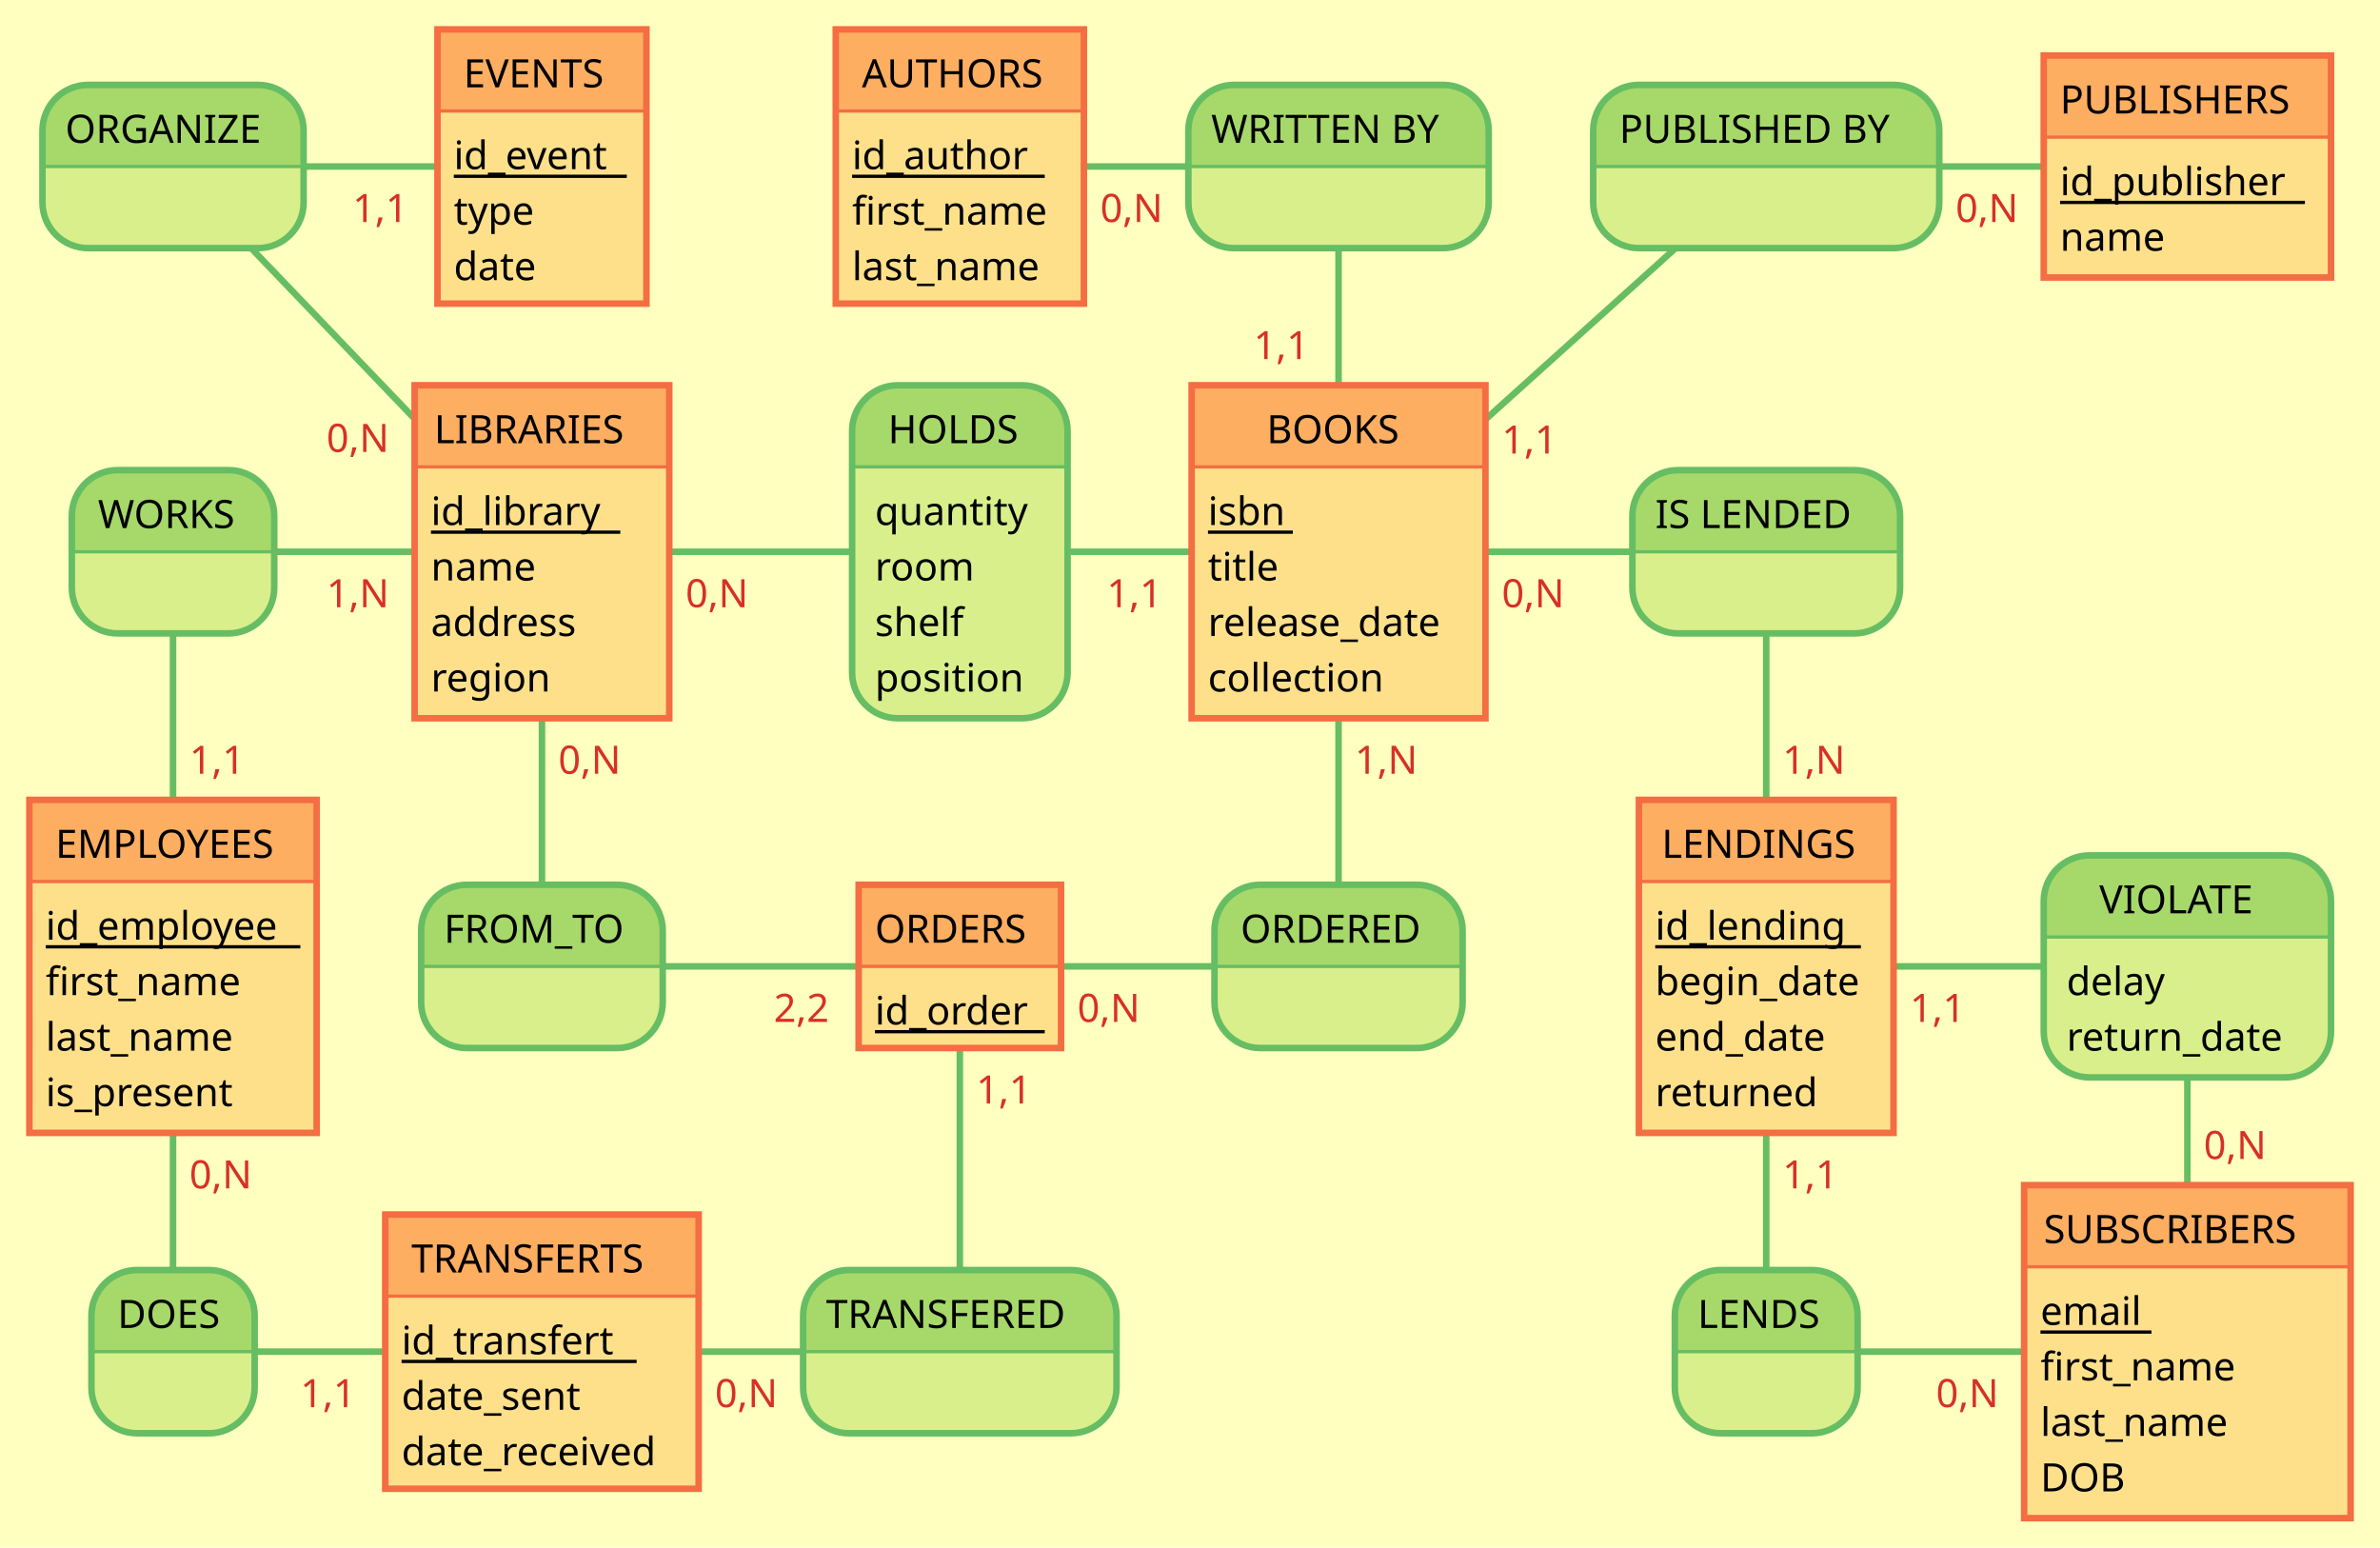
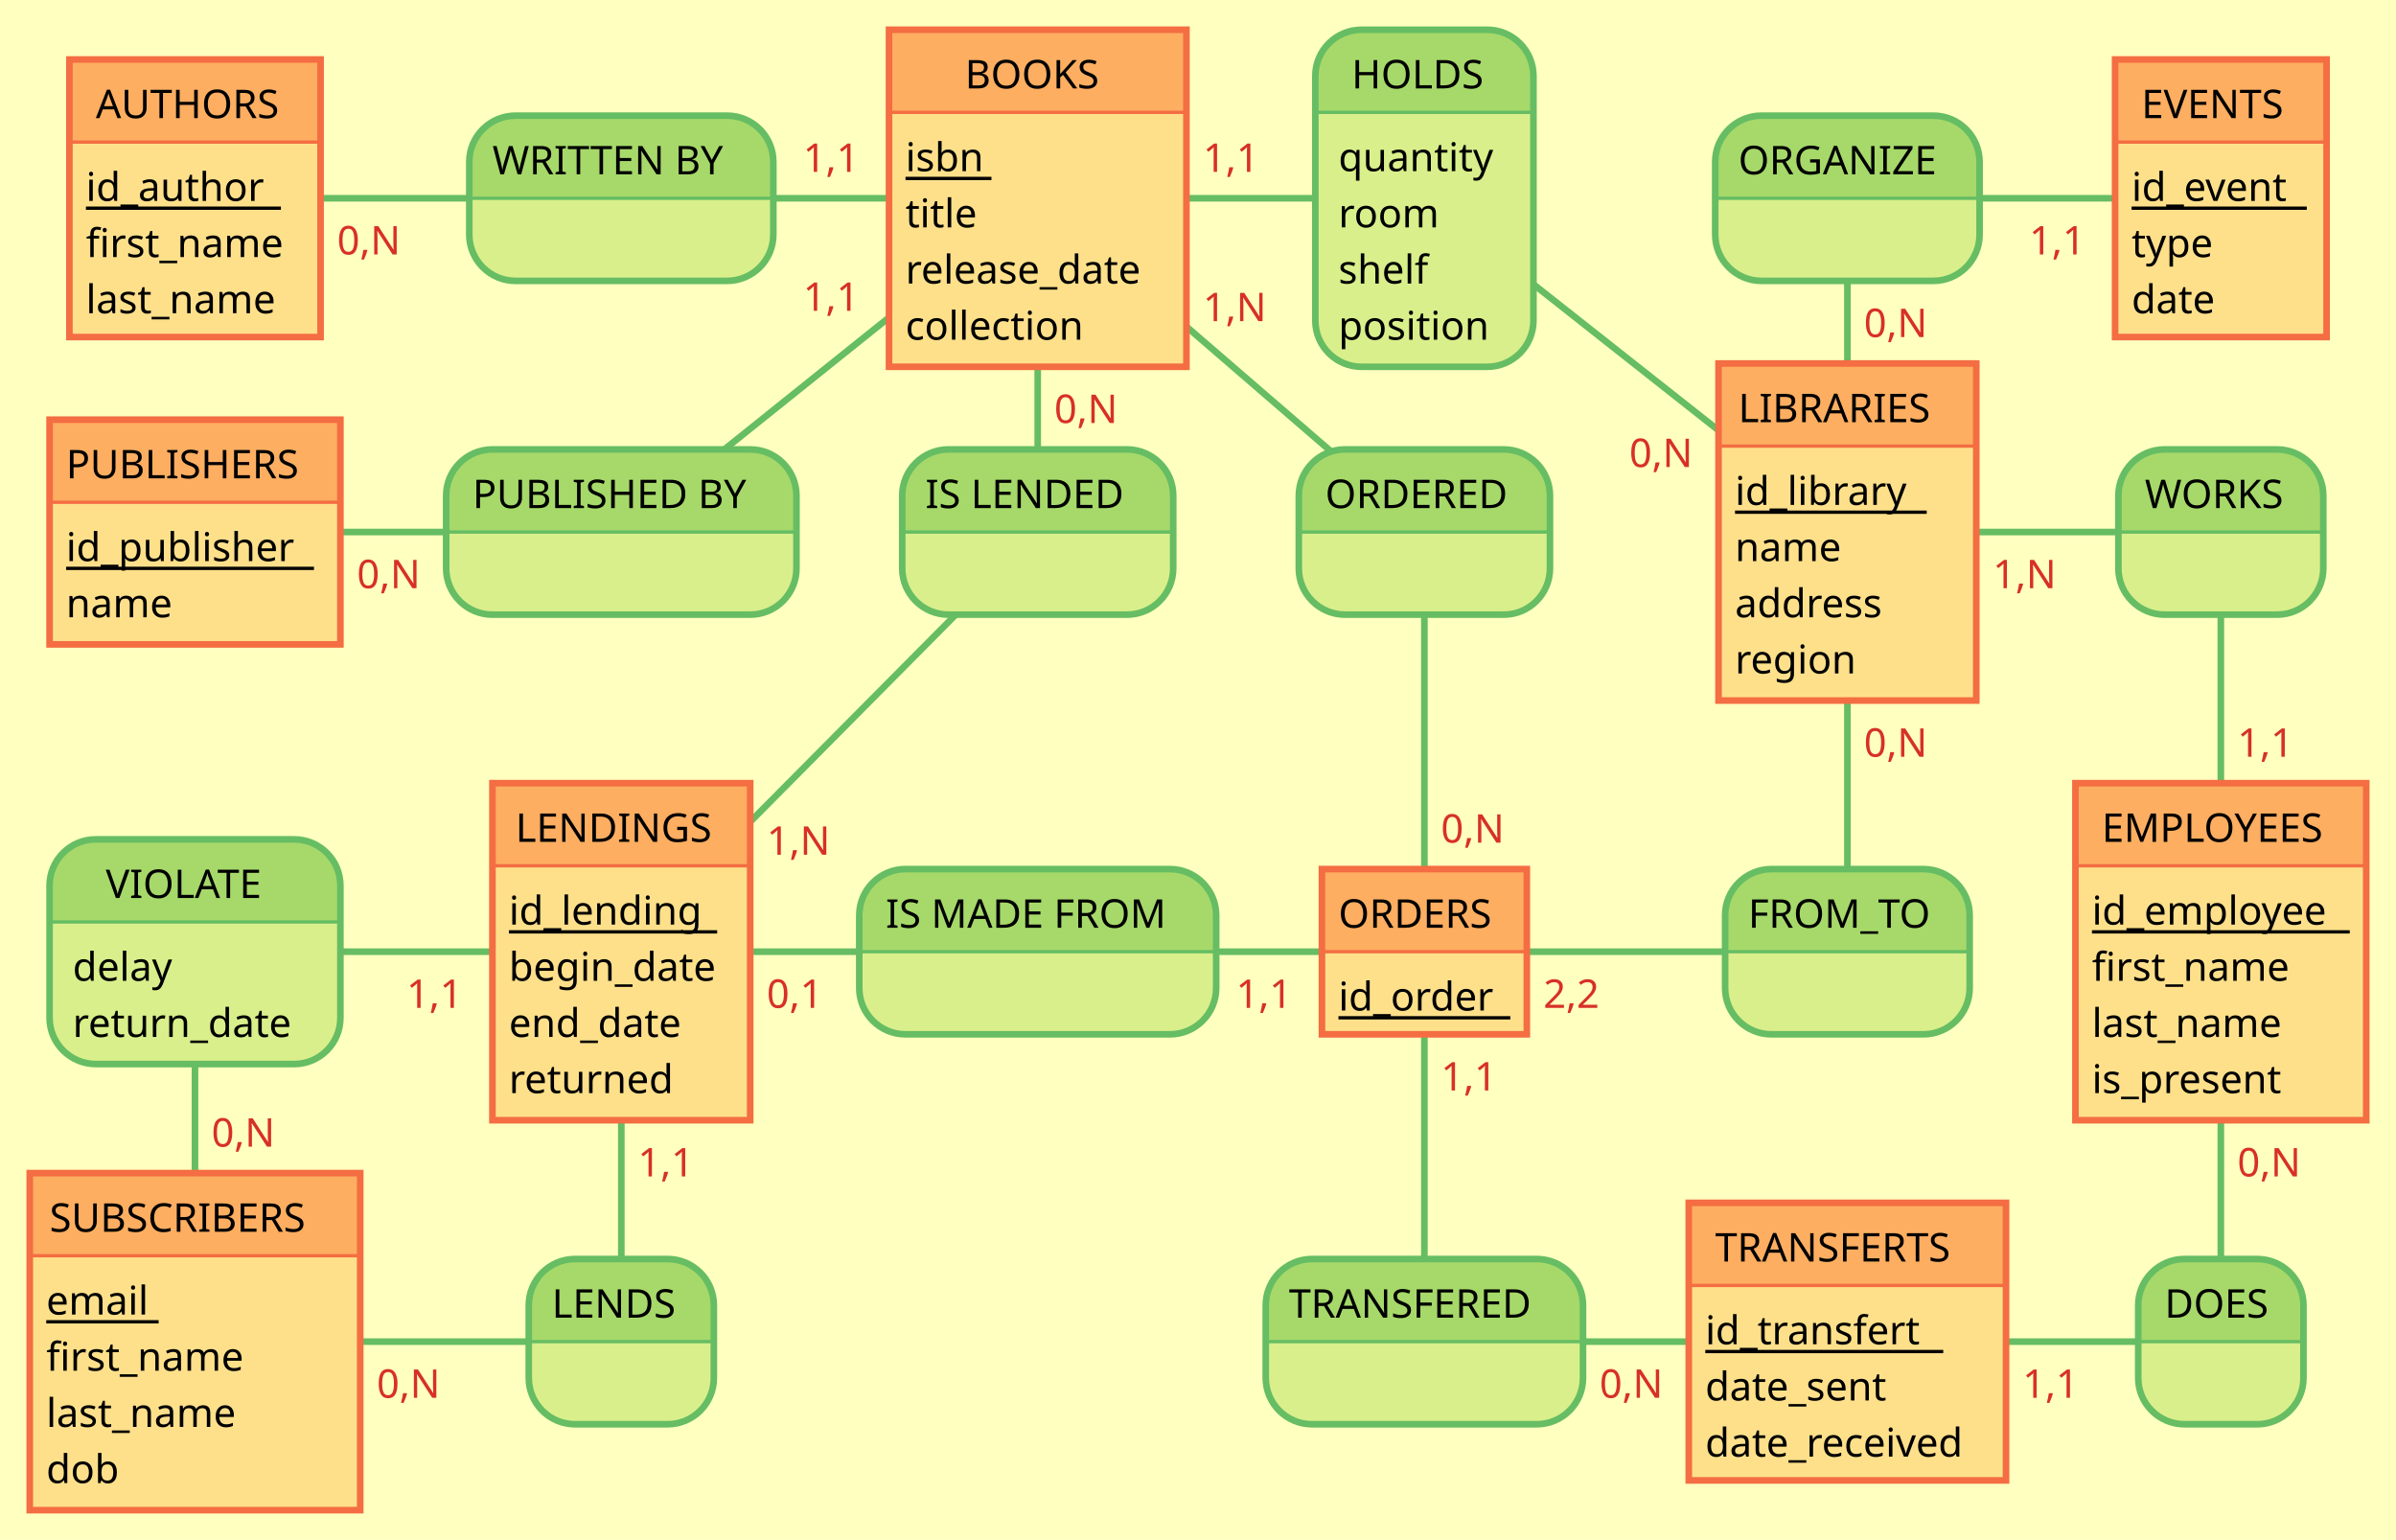
- <svg xmlns="http://www.w3.org/2000/svg" width="729" height="474" viewBox="0 0 729 474">
-   <rect x="0" y="0" width="729" height="474" fill="#ffffbf" stroke="none" stroke-width="0" />
-   <g>
-     <line x1="166" y1="169" x2="53" y2="51" stroke="#66bd63" stroke-width="2" />
-     <line x1="166" y1="51" x2="53" y2="51" stroke="#66bd63" stroke-width="2" />
-     <g>
-       <path d="M79 26 a14 14 90 0 1 14 14 V51 h-80 V40 a14 14 90 0 1 14 -14" fill="#a6d96a" stroke="#a6d96a" stroke-width="0" />
-       <path d="M93 51 v11 a14 14 90 0 1 -14 14 H27 a14 14 90 0 1 -14 -14 V51 H80" fill="#d9ef8b" stroke="#d9ef8b" stroke-width="0" />
-       <rect x="13" y="26" width="80" height="50" fill="none" rx="14" stroke="#66bd63" stroke-width="2" />
-       <line x1="13" y1="51" x2="93" y2="51" stroke="#66bd63" stroke-width="1" />
-       <text x="20" y="43.75" fill="#000000" font-family="Verdana" font-size="12">ORGANIZE</text>
-     </g>
-     <text x="100" y="138.42" fill="#d73027" font-family="Verdana" font-size="12">0,N</text>
-     <text x="108" y="68" fill="#d73027" font-family="Verdana" font-size="12">1,1</text>
-   </g>
-   <g>
-     <line x1="294" y1="51" x2="410" y2="51" stroke="#66bd63" stroke-width="2" />
-     <line x1="410" y1="169" x2="410" y2="51" stroke="#66bd63" stroke-width="2" />
-     <g>
-       <path d="M442 26 a14 14 90 0 1 14 14 V51 h-92 V40 a14 14 90 0 1 14 -14" fill="#a6d96a" stroke="#a6d96a" stroke-width="0" />
-       <path d="M456 51 v11 a14 14 90 0 1 -14 14 H378 a14 14 90 0 1 -14 -14 V51 H92" fill="#d9ef8b" stroke="#d9ef8b" stroke-width="0" />
-       <rect x="364" y="26" width="92" height="50" fill="none" rx="14" stroke="#66bd63" stroke-width="2" />
-       <line x1="364" y1="51" x2="456" y2="51" stroke="#66bd63" stroke-width="1" />
-       <text x="371" y="43.75" fill="#000000" font-family="Verdana" font-size="12">WRITTEN BY</text>
-     </g>
-     <text x="337" y="68" fill="#d73027" font-family="Verdana" font-size="12">0,N</text>
-     <text x="384" y="110" fill="#d73027" font-family="Verdana" font-size="12">1,1</text>
-   </g>
-   <g>
-     <line x1="670" y1="51" x2="541" y2="51" stroke="#66bd63" stroke-width="2" />
-     <line x1="410" y1="169" x2="541" y2="51" stroke="#66bd63" stroke-width="2" />
-     <g>
-       <path d="M580 26 a14 14 90 0 1 14 14 V51 h-106 V40 a14 14 90 0 1 14 -14" fill="#a6d96a" stroke="#a6d96a" stroke-width="0" />
-       <path d="M594 51 v11 a14 14 90 0 1 -14 14 H502 a14 14 90 0 1 -14 -14 V51 H106" fill="#d9ef8b" stroke="#d9ef8b" stroke-width="0" />
-       <rect x="488" y="26" width="106" height="50" fill="none" rx="14" stroke="#66bd63" stroke-width="2" />
-       <line x1="488" y1="51" x2="594" y2="51" stroke="#66bd63" stroke-width="1" />
-       <text x="496" y="43.75" fill="#000000" font-family="Verdana" font-size="12">PUBLISHED BY</text>
-     </g>
-     <text x="599" y="68" fill="#d73027" font-family="Verdana" font-size="12">0,N</text>
-     <text x="460" y="138.92" fill="#d73027" font-family="Verdana" font-size="12">1,1</text>
-   </g>
-   <g>
-     <line x1="53" y1="296" x2="53" y2="169" stroke="#66bd63" stroke-width="2" />
-     <line x1="166" y1="169" x2="53" y2="169" stroke="#66bd63" stroke-width="2" />
-     <g>
-       <path d="M70 144 a14 14 90 0 1 14 14 V169 h-62 V158 a14 14 90 0 1 14 -14" fill="#a6d96a" stroke="#a6d96a" stroke-width="0" />
-       <path d="M84 169 v11 a14 14 90 0 1 -14 14 H36 a14 14 90 0 1 -14 -14 V169 H62" fill="#d9ef8b" stroke="#d9ef8b" stroke-width="0" />
-       <rect x="22" y="144" width="62" height="50" fill="none" rx="14" stroke="#66bd63" stroke-width="2" />
-       <line x1="22" y1="169" x2="84" y2="169" stroke="#66bd63" stroke-width="1" />
-       <text x="30" y="161.75" fill="#000000" font-family="Verdana" font-size="12">WORKS</text>
-     </g>
-     <text x="58" y="237" fill="#d73027" font-family="Verdana" font-size="12">1,1</text>
-     <text x="100" y="186" fill="#d73027" font-family="Verdana" font-size="12">1,N</text>
-   </g>
-   <g>
-     <line x1="166" y1="169" x2="294" y2="169" stroke="#66bd63" stroke-width="2" />
-     <line x1="410" y1="169" x2="294" y2="169" stroke="#66bd63" stroke-width="2" />
-     <g>
-       <path d="M313 118 a14 14 90 0 1 14 14 V143 h-66 V132 a14 14 90 0 1 14 -14" fill="#a6d96a" stroke="#a6d96a" stroke-width="0" />
-       <path d="M327 143 v63 a14 14 90 0 1 -14 14 H275 a14 14 90 0 1 -14 -14 V143 H66" fill="#d9ef8b" stroke="#d9ef8b" stroke-width="0" />
-       <rect x="261" y="118" width="66" height="102" fill="none" rx="14" stroke="#66bd63" stroke-width="2" />
-       <line x1="261" y1="143" x2="327" y2="143" stroke="#66bd63" stroke-width="1" />
-       <text x="272" y="135.75" fill="#000000" font-family="Verdana" font-size="12">HOLDS</text>
-       <text x="268" y="160.8" fill="#000000" font-family="Verdana" font-size="12">quantity</text>
-       <text x="268" y="177.8" fill="#000000" font-family="Verdana" font-size="12">room</text>
-       <text x="268" y="194.8" fill="#000000" font-family="Verdana" font-size="12">shelf</text>
-       <text x="268" y="211.8" fill="#000000" font-family="Verdana" font-size="12">position</text>
-     </g>
-     <text x="210" y="186" fill="#d73027" font-family="Verdana" font-size="12">0,N</text>
-     <text x="339" y="186" fill="#d73027" font-family="Verdana" font-size="12">1,1</text>
-   </g>
-   <g>
-     <line x1="541" y1="296" x2="541" y2="169" stroke="#66bd63" stroke-width="2" />
-     <line x1="410" y1="169" x2="541" y2="169" stroke="#66bd63" stroke-width="2" />
-     <g>
-       <path d="M568 144 a14 14 90 0 1 14 14 V169 h-82 V158 a14 14 90 0 1 14 -14" fill="#a6d96a" stroke="#a6d96a" stroke-width="0" />
-       <path d="M582 169 v11 a14 14 90 0 1 -14 14 H514 a14 14 90 0 1 -14 -14 V169 H82" fill="#d9ef8b" stroke="#d9ef8b" stroke-width="0" />
-       <rect x="500" y="144" width="82" height="50" fill="none" rx="14" stroke="#66bd63" stroke-width="2" />
-       <line x1="500" y1="169" x2="582" y2="169" stroke="#66bd63" stroke-width="1" />
-       <text x="507" y="161.75" fill="#000000" font-family="Verdana" font-size="12">IS LENDED</text>
-     </g>
-     <text x="546" y="237" fill="#d73027" font-family="Verdana" font-size="12">1,N</text>
-     <text x="460" y="186" fill="#d73027" font-family="Verdana" font-size="12">0,N</text>
-   </g>
-   <g>
-     <line x1="166" y1="169" x2="166" y2="296" stroke="#66bd63" stroke-width="2" />
-     <line x1="294" y1="296" x2="166" y2="296" stroke="#66bd63" stroke-width="2" />
-     <g>
-       <path d="M189 271 a14 14 90 0 1 14 14 V296 h-74 V285 a14 14 90 0 1 14 -14" fill="#a6d96a" stroke="#a6d96a" stroke-width="0" />
-       <path d="M203 296 v11 a14 14 90 0 1 -14 14 H143 a14 14 90 0 1 -14 -14 V296 H74" fill="#d9ef8b" stroke="#d9ef8b" stroke-width="0" />
-       <rect x="129" y="271" width="74" height="50" fill="none" rx="14" stroke="#66bd63" stroke-width="2" />
-       <line x1="129" y1="296" x2="203" y2="296" stroke="#66bd63" stroke-width="1" />
-       <text x="136" y="288.75" fill="#000000" font-family="Verdana" font-size="12">FROM_TO</text>
-     </g>
-     <text x="171" y="237" fill="#d73027" font-family="Verdana" font-size="12">0,N</text>
-     <text x="237" y="313" fill="#d73027" font-family="Verdana" font-size="12">2,2</text>
-   </g>
-   <g>
-     <line x1="294" y1="296" x2="410" y2="296" stroke="#66bd63" stroke-width="2" />
-     <line x1="410" y1="169" x2="410" y2="296" stroke="#66bd63" stroke-width="2" />
-     <g>
-       <path d="M434 271 a14 14 90 0 1 14 14 V296 h-76 V285 a14 14 90 0 1 14 -14" fill="#a6d96a" stroke="#a6d96a" stroke-width="0" />
-       <path d="M448 296 v11 a14 14 90 0 1 -14 14 H386 a14 14 90 0 1 -14 -14 V296 H76" fill="#d9ef8b" stroke="#d9ef8b" stroke-width="0" />
-       <rect x="372" y="271" width="76" height="50" fill="none" rx="14" stroke="#66bd63" stroke-width="2" />
-       <line x1="372" y1="296" x2="448" y2="296" stroke="#66bd63" stroke-width="1" />
-       <text x="380" y="288.75" fill="#000000" font-family="Verdana" font-size="12">ORDERED</text>
-     </g>
-     <text x="330" y="313" fill="#d73027" font-family="Verdana" font-size="12">0,N</text>
-     <text x="415" y="237" fill="#d73027" font-family="Verdana" font-size="12">1,N</text>
-   </g>
-   <g>
-     <line x1="670" y1="414" x2="670" y2="296" stroke="#66bd63" stroke-width="2" />
-     <line x1="541" y1="296" x2="670" y2="296" stroke="#66bd63" stroke-width="2" />
-     <g>
-       <path d="M700 262 a14 14 90 0 1 14 14 V287 h-88 V276 a14 14 90 0 1 14 -14" fill="#a6d96a" stroke="#a6d96a" stroke-width="0" />
-       <path d="M714 287 v29 a14 14 90 0 1 -14 14 H640 a14 14 90 0 1 -14 -14 V287 H88" fill="#d9ef8b" stroke="#d9ef8b" stroke-width="0" />
-       <rect x="626" y="262" width="88" height="68" fill="none" rx="14" stroke="#66bd63" stroke-width="2" />
-       <line x1="626" y1="287" x2="714" y2="287" stroke="#66bd63" stroke-width="1" />
-       <text x="643" y="279.75" fill="#000000" font-family="Verdana" font-size="12">VIOLATE</text>
-       <text x="633" y="304.8" fill="#000000" font-family="Verdana" font-size="12">delay</text>
-       <text x="633" y="321.8" fill="#000000" font-family="Verdana" font-size="12">return_date</text>
-     </g>
-     <text x="675" y="355" fill="#d73027" font-family="Verdana" font-size="12">0,N</text>
-     <text x="585" y="313" fill="#d73027" font-family="Verdana" font-size="12">1,1</text>
-   </g>
-   <g>
-     <line x1="53" y1="296" x2="53" y2="414" stroke="#66bd63" stroke-width="2" />
-     <line x1="166" y1="414" x2="53" y2="414" stroke="#66bd63" stroke-width="2" />
-     <g>
-       <path d="M64 389 a14 14 90 0 1 14 14 V414 h-50 V403 a14 14 90 0 1 14 -14" fill="#a6d96a" stroke="#a6d96a" stroke-width="0" />
-       <path d="M78 414 v11 a14 14 90 0 1 -14 14 H42 a14 14 90 0 1 -14 -14 V414 H50" fill="#d9ef8b" stroke="#d9ef8b" stroke-width="0" />
-       <rect x="28" y="389" width="50" height="50" fill="none" rx="14" stroke="#66bd63" stroke-width="2" />
-       <line x1="28" y1="414" x2="78" y2="414" stroke="#66bd63" stroke-width="1" />
-       <text x="36" y="406.75" fill="#000000" font-family="Verdana" font-size="12">DOES</text>
-     </g>
-     <text x="58" y="364" fill="#d73027" font-family="Verdana" font-size="12">0,N</text>
-     <text x="92" y="431" fill="#d73027" font-family="Verdana" font-size="12">1,1</text>
-   </g>
-   <g>
-     <line x1="166" y1="414" x2="294" y2="414" stroke="#66bd63" stroke-width="2" />
-     <line x1="294" y1="296" x2="294" y2="414" stroke="#66bd63" stroke-width="2" />
-     <g>
-       <path d="M328 389 a14 14 90 0 1 14 14 V414 h-96 V403 a14 14 90 0 1 14 -14" fill="#a6d96a" stroke="#a6d96a" stroke-width="0" />
-       <path d="M342 414 v11 a14 14 90 0 1 -14 14 H260 a14 14 90 0 1 -14 -14 V414 H96" fill="#d9ef8b" stroke="#d9ef8b" stroke-width="0" />
-       <rect x="246" y="389" width="96" height="50" fill="none" rx="14" stroke="#66bd63" stroke-width="2" />
-       <line x1="246" y1="414" x2="342" y2="414" stroke="#66bd63" stroke-width="1" />
-       <text x="253" y="406.75" fill="#000000" font-family="Verdana" font-size="12">TRANSFERED</text>
-     </g>
-     <text x="219" y="431" fill="#d73027" font-family="Verdana" font-size="12">0,N</text>
-     <text x="299" y="338" fill="#d73027" font-family="Verdana" font-size="12">1,1</text>
-   </g>
-   <g>
-     <line x1="670" y1="414" x2="541" y2="414" stroke="#66bd63" stroke-width="2" />
-     <line x1="541" y1="296" x2="541" y2="414" stroke="#66bd63" stroke-width="2" />
-     <g>
-       <path d="M555 389 a14 14 90 0 1 14 14 V414 h-56 V403 a14 14 90 0 1 14 -14" fill="#a6d96a" stroke="#a6d96a" stroke-width="0" />
-       <path d="M569 414 v11 a14 14 90 0 1 -14 14 H527 a14 14 90 0 1 -14 -14 V414 H56" fill="#d9ef8b" stroke="#d9ef8b" stroke-width="0" />
-       <rect x="513" y="389" width="56" height="50" fill="none" rx="14" stroke="#66bd63" stroke-width="2" />
-       <line x1="513" y1="414" x2="569" y2="414" stroke="#66bd63" stroke-width="1" />
-       <text x="520" y="406.75" fill="#000000" font-family="Verdana" font-size="12">LENDS</text>
-     </g>
-     <text x="593" y="431" fill="#d73027" font-family="Verdana" font-size="12">0,N</text>
-     <text x="546" y="364" fill="#d73027" font-family="Verdana" font-size="12">1,1</text>
-   </g>
-   <g>
-     <g>
-       <rect x="134" y="9" width="64" height="25" fill="#fdae61" stroke="none" stroke-width="0" opacity="1" />
-       <rect x="134" y="34" width="64" height="59" fill="#fee08b" stroke="none" stroke-width="0" opacity="1" />
-       <rect x="134" y="9" width="64" height="84" fill="none" stroke="#f46d43" stroke-width="2" opacity="1" />
-       <line x1="134" y1="34" x2="198" y2="34" stroke="#f46d43" stroke-width="1" />
-     </g>
-     <text x="142" y="26.75" fill="#000000" font-family="Verdana" font-size="12">EVENTS</text>
-     <text x="139" y="51.8" fill="#000000" font-family="Verdana" font-size="12">id_event</text>
-     <line x1="139" y1="54" x2="192" y2="54" stroke="#000000" stroke-width="1" />
-     <text x="139" y="68.8" fill="#000000" font-family="Verdana" font-size="12">type</text>
-     <text x="139" y="85.8" fill="#000000" font-family="Verdana" font-size="12">date</text>
-   </g>
-   <g>
-     <g>
-       <rect x="256" y="9" width="76" height="25" fill="#fdae61" stroke="none" stroke-width="0" opacity="1" />
-       <rect x="256" y="34" width="76" height="59" fill="#fee08b" stroke="none" stroke-width="0" opacity="1" />
-       <rect x="256" y="9" width="76" height="84" fill="none" stroke="#f46d43" stroke-width="2" opacity="1" />
-       <line x1="256" y1="34" x2="332" y2="34" stroke="#f46d43" stroke-width="1" />
-     </g>
-     <text x="264" y="26.75" fill="#000000" font-family="Verdana" font-size="12">AUTHORS</text>
-     <text x="261" y="51.8" fill="#000000" font-family="Verdana" font-size="12">id_author</text>
-     <line x1="261" y1="54" x2="320" y2="54" stroke="#000000" stroke-width="1" />
-     <text x="261" y="68.8" fill="#000000" font-family="Verdana" font-size="12">first_name</text>
-     <text x="261" y="85.8" fill="#000000" font-family="Verdana" font-size="12">last_name</text>
-   </g>
-   <g>
-     <g>
-       <rect x="626" y="17" width="88" height="25" fill="#fdae61" stroke="none" stroke-width="0" opacity="1" />
-       <rect x="626" y="42" width="88" height="43" fill="#fee08b" stroke="none" stroke-width="0" opacity="1" />
-       <rect x="626" y="17" width="88" height="68" fill="none" stroke="#f46d43" stroke-width="2" opacity="1" />
-       <line x1="626" y1="42" x2="714" y2="42" stroke="#f46d43" stroke-width="1" />
-     </g>
-     <text x="631" y="34.75" fill="#000000" font-family="Verdana" font-size="12">PUBLISHERS</text>
-     <text x="631" y="59.8" fill="#000000" font-family="Verdana" font-size="12">id_publisher</text>
-     <line x1="631" y1="62" x2="706" y2="62" stroke="#000000" stroke-width="1" />
-     <text x="631" y="76.8" fill="#000000" font-family="Verdana" font-size="12">name</text>
-   </g>
-   <g>
-     <g>
-       <rect x="127" y="118" width="78" height="25" fill="#fdae61" stroke="none" stroke-width="0" opacity="1" />
-       <rect x="127" y="143" width="78" height="77" fill="#fee08b" stroke="none" stroke-width="0" opacity="1" />
-       <rect x="127" y="118" width="78" height="102" fill="none" stroke="#f46d43" stroke-width="2" opacity="1" />
-       <line x1="127" y1="143" x2="205" y2="143" stroke="#f46d43" stroke-width="1" />
-     </g>
-     <text x="133" y="135.75" fill="#000000" font-family="Verdana" font-size="12">LIBRARIES</text>
-     <text x="132" y="160.8" fill="#000000" font-family="Verdana" font-size="12">id_library</text>
-     <line x1="132" y1="163" x2="190" y2="163" stroke="#000000" stroke-width="1" />
-     <text x="132" y="177.8" fill="#000000" font-family="Verdana" font-size="12">name</text>
-     <text x="132" y="194.8" fill="#000000" font-family="Verdana" font-size="12">address</text>
-     <text x="132" y="211.8" fill="#000000" font-family="Verdana" font-size="12">region</text>
-   </g>
-   <g>
-     <g>
-       <rect x="365" y="118" width="90" height="25" fill="#fdae61" stroke="none" stroke-width="0" opacity="1" />
-       <rect x="365" y="143" width="90" height="77" fill="#fee08b" stroke="none" stroke-width="0" opacity="1" />
-       <rect x="365" y="118" width="90" height="102" fill="none" stroke="#f46d43" stroke-width="2" opacity="1" />
-       <line x1="365" y1="143" x2="455" y2="143" stroke="#f46d43" stroke-width="1" />
-     </g>
-     <text x="388" y="135.75" fill="#000000" font-family="Verdana" font-size="12">BOOKS</text>
-     <text x="370" y="160.8" fill="#000000" font-family="Verdana" font-size="12">isbn</text>
-     <line x1="370" y1="163" x2="396" y2="163" stroke="#000000" stroke-width="1" />
-     <text x="370" y="177.8" fill="#000000" font-family="Verdana" font-size="12">title</text>
-     <text x="370" y="194.8" fill="#000000" font-family="Verdana" font-size="12">release_date</text>
-     <text x="370" y="211.8" fill="#000000" font-family="Verdana" font-size="12">collection</text>
-   </g>
-   <g>
-     <g>
-       <rect x="9" y="245" width="88" height="25" fill="#fdae61" stroke="none" stroke-width="0" opacity="1" />
-       <rect x="9" y="270" width="88" height="77" fill="#fee08b" stroke="none" stroke-width="0" opacity="1" />
-       <rect x="9" y="245" width="88" height="102" fill="none" stroke="#f46d43" stroke-width="2" opacity="1" />
-       <line x1="9" y1="270" x2="97" y2="270" stroke="#f46d43" stroke-width="1" />
-     </g>
-     <text x="17" y="262.75" fill="#000000" font-family="Verdana" font-size="12">EMPLOYEES</text>
-     <text x="14" y="287.8" fill="#000000" font-family="Verdana" font-size="12">id_employee</text>
-     <line x1="14" y1="290" x2="92" y2="290" stroke="#000000" stroke-width="1" />
-     <text x="14" y="304.8" fill="#000000" font-family="Verdana" font-size="12">first_name</text>
-     <text x="14" y="321.8" fill="#000000" font-family="Verdana" font-size="12">last_name</text>
-     <text x="14" y="338.8" fill="#000000" font-family="Verdana" font-size="12">is_present</text>
-   </g>
-   <g>
-     <g>
-       <rect x="263" y="271" width="62" height="25" fill="#fdae61" stroke="none" stroke-width="0" opacity="1" />
-       <rect x="263" y="296" width="62" height="25" fill="#fee08b" stroke="none" stroke-width="0" opacity="1" />
-       <rect x="263" y="271" width="62" height="50" fill="none" stroke="#f46d43" stroke-width="2" opacity="1" />
-       <line x1="263" y1="296" x2="325" y2="296" stroke="#f46d43" stroke-width="1" />
-     </g>
-     <text x="268" y="288.75" fill="#000000" font-family="Verdana" font-size="12">ORDERS</text>
-     <text x="268" y="313.8" fill="#000000" font-family="Verdana" font-size="12">id_order</text>
-     <line x1="268" y1="316" x2="320" y2="316" stroke="#000000" stroke-width="1" />
-   </g>
-   <g>
-     <g>
-       <rect x="502" y="245" width="78" height="25" fill="#fdae61" stroke="none" stroke-width="0" opacity="1" />
-       <rect x="502" y="270" width="78" height="77" fill="#fee08b" stroke="none" stroke-width="0" opacity="1" />
-       <rect x="502" y="245" width="78" height="102" fill="none" stroke="#f46d43" stroke-width="2" opacity="1" />
-       <line x1="502" y1="270" x2="580" y2="270" stroke="#f46d43" stroke-width="1" />
-     </g>
-     <text x="509" y="262.75" fill="#000000" font-family="Verdana" font-size="12">LENDINGS</text>
-     <text x="507" y="287.8" fill="#000000" font-family="Verdana" font-size="12">id_lending</text>
-     <line x1="507" y1="290" x2="570" y2="290" stroke="#000000" stroke-width="1" />
-     <text x="507" y="304.8" fill="#000000" font-family="Verdana" font-size="12">begin_date</text>
-     <text x="507" y="321.8" fill="#000000" font-family="Verdana" font-size="12">end_date</text>
-     <text x="507" y="338.8" fill="#000000" font-family="Verdana" font-size="12">returned</text>
-   </g>
-   <g>
-     <g>
-       <rect x="118" y="372" width="96" height="25" fill="#fdae61" stroke="none" stroke-width="0" opacity="1" />
-       <rect x="118" y="397" width="96" height="59" fill="#fee08b" stroke="none" stroke-width="0" opacity="1" />
-       <rect x="118" y="372" width="96" height="84" fill="none" stroke="#f46d43" stroke-width="2" opacity="1" />
-       <line x1="118" y1="397" x2="214" y2="397" stroke="#f46d43" stroke-width="1" />
-     </g>
-     <text x="126" y="389.75" fill="#000000" font-family="Verdana" font-size="12">TRANSFERTS</text>
-     <text x="123" y="414.8" fill="#000000" font-family="Verdana" font-size="12">id_transfert</text>
-     <line x1="123" y1="417" x2="195" y2="417" stroke="#000000" stroke-width="1" />
-     <text x="123" y="431.8" fill="#000000" font-family="Verdana" font-size="12">date_sent</text>
-     <text x="123" y="448.8" fill="#000000" font-family="Verdana" font-size="12">date_received</text>
-   </g>
-   <g>
-     <g>
-       <rect x="620" y="363" width="100" height="25" fill="#fdae61" stroke="none" stroke-width="0" opacity="1" />
-       <rect x="620" y="388" width="100" height="77" fill="#fee08b" stroke="none" stroke-width="0" opacity="1" />
-       <rect x="620" y="363" width="100" height="102" fill="none" stroke="#f46d43" stroke-width="2" opacity="1" />
-       <line x1="620" y1="388" x2="720" y2="388" stroke="#f46d43" stroke-width="1" />
-     </g>
-     <text x="626" y="380.75" fill="#000000" font-family="Verdana" font-size="12">SUBSCRIBERS</text>
-     <text x="625" y="405.8" fill="#000000" font-family="Verdana" font-size="12">email</text>
-     <line x1="625" y1="408" x2="659" y2="408" stroke="#000000" stroke-width="1" />
-     <text x="625" y="422.8" fill="#000000" font-family="Verdana" font-size="12">first_name</text>
-     <text x="625" y="439.8" fill="#000000" font-family="Verdana" font-size="12">last_name</text>
-     <text x="625" y="456.8" fill="#000000" font-family="Verdana" font-size="12">DOB</text>
+ <svg xmlns="http://www.w3.org/2000/svg" width="725" height="466" viewBox="0 0 725 466">
+   <rect x="0" y="0" width="725" height="466" fill="#ffffbf" stroke="none" stroke-width="0" />
+   <g>
+     <line x1="59" y1="60" x2="188" y2="60" stroke="#66bd63" stroke-width="2" />
+     <line x1="314" y1="60" x2="188" y2="60" stroke="#66bd63" stroke-width="2" />
+     <g>
+       <path d="M220 35 a14 14 90 0 1 14 14 V60 h-92 V49 a14 14 90 0 1 14 -14" fill="#a6d96a" stroke="#a6d96a" stroke-width="0" />
+       <path d="M234 60 v11 a14 14 90 0 1 -14 14 H156 a14 14 90 0 1 -14 -14 V60 H92" fill="#d9ef8b" stroke="#d9ef8b" stroke-width="0" />
+       <rect x="142" y="35" width="92" height="50" fill="none" rx="14" stroke="#66bd63" stroke-width="2" />
+       <line x1="142" y1="60" x2="234" y2="60" stroke="#66bd63" stroke-width="1" />
+       <text x="149" y="52.75" fill="#000000" font-family="Verdana" font-size="12">WRITTEN BY</text>
+     </g>
+     <text x="102" y="77" fill="#d73027" font-family="Verdana" font-size="12">0,N</text>
+     <text x="243" y="52" fill="#d73027" font-family="Verdana" font-size="12">1,1</text>
+   </g>
+   <g>
+     <line x1="559" y1="161" x2="431" y2="60" stroke="#66bd63" stroke-width="2" />
+     <line x1="314" y1="60" x2="431" y2="60" stroke="#66bd63" stroke-width="2" />
+     <g>
+       <path d="M450 9 a14 14 90 0 1 14 14 V34 h-66 V23 a14 14 90 0 1 14 -14" fill="#a6d96a" stroke="#a6d96a" stroke-width="0" />
+       <path d="M464 34 v63 a14 14 90 0 1 -14 14 H412 a14 14 90 0 1 -14 -14 V34 H66" fill="#d9ef8b" stroke="#d9ef8b" stroke-width="0" />
+       <rect x="398" y="9" width="66" height="102" fill="none" rx="14" stroke="#66bd63" stroke-width="2" />
+       <line x1="398" y1="34" x2="464" y2="34" stroke="#66bd63" stroke-width="1" />
+       <text x="409" y="26.75" fill="#000000" font-family="Verdana" font-size="12">HOLDS</text>
+       <text x="405" y="51.8" fill="#000000" font-family="Verdana" font-size="12">quantity</text>
+       <text x="405" y="68.8" fill="#000000" font-family="Verdana" font-size="12">room</text>
+       <text x="405" y="85.8" fill="#000000" font-family="Verdana" font-size="12">shelf</text>
+       <text x="405" y="102.8" fill="#000000" font-family="Verdana" font-size="12">position</text>
+     </g>
+     <text x="493" y="141.33" fill="#d73027" font-family="Verdana" font-size="12">0,N</text>
+     <text x="364" y="52" fill="#d73027" font-family="Verdana" font-size="12">1,1</text>
+   </g>
+   <g>
+     <line x1="559" y1="161" x2="559" y2="60" stroke="#66bd63" stroke-width="2" />
+     <line x1="672" y1="60" x2="559" y2="60" stroke="#66bd63" stroke-width="2" />
+     <g>
+       <path d="M585 35 a14 14 90 0 1 14 14 V60 h-80 V49 a14 14 90 0 1 14 -14" fill="#a6d96a" stroke="#a6d96a" stroke-width="0" />
+       <path d="M599 60 v11 a14 14 90 0 1 -14 14 H533 a14 14 90 0 1 -14 -14 V60 H80" fill="#d9ef8b" stroke="#d9ef8b" stroke-width="0" />
+       <rect x="519" y="35" width="80" height="50" fill="none" rx="14" stroke="#66bd63" stroke-width="2" />
+       <line x1="519" y1="60" x2="599" y2="60" stroke="#66bd63" stroke-width="1" />
+       <text x="526" y="52.75" fill="#000000" font-family="Verdana" font-size="12">ORGANIZE</text>
+     </g>
+     <text x="564" y="102" fill="#d73027" font-family="Verdana" font-size="12">0,N</text>
+     <text x="614" y="77" fill="#d73027" font-family="Verdana" font-size="12">1,1</text>
+   </g>
+   <g>
+     <line x1="59" y1="161" x2="188" y2="161" stroke="#66bd63" stroke-width="2" />
+     <line x1="314" y1="60" x2="188" y2="161" stroke="#66bd63" stroke-width="2" />
+     <g>
+       <path d="M227 136 a14 14 90 0 1 14 14 V161 h-106 V150 a14 14 90 0 1 14 -14" fill="#a6d96a" stroke="#a6d96a" stroke-width="0" />
+       <path d="M241 161 v11 a14 14 90 0 1 -14 14 H149 a14 14 90 0 1 -14 -14 V161 H106" fill="#d9ef8b" stroke="#d9ef8b" stroke-width="0" />
+       <rect x="135" y="136" width="106" height="50" fill="none" rx="14" stroke="#66bd63" stroke-width="2" />
+       <line x1="135" y1="161" x2="241" y2="161" stroke="#66bd63" stroke-width="1" />
+       <text x="143" y="153.75" fill="#000000" font-family="Verdana" font-size="12">PUBLISHED BY</text>
+     </g>
+     <text x="108" y="178" fill="#d73027" font-family="Verdana" font-size="12">0,N</text>
+     <text x="243" y="94.05" fill="#d73027" font-family="Verdana" font-size="12">1,1</text>
+   </g>
+   <g>
+     <line x1="188" y1="288" x2="314" y2="161" stroke="#66bd63" stroke-width="2" />
+     <line x1="314" y1="60" x2="314" y2="161" stroke="#66bd63" stroke-width="2" />
+     <g>
+       <path d="M341 136 a14 14 90 0 1 14 14 V161 h-82 V150 a14 14 90 0 1 14 -14" fill="#a6d96a" stroke="#a6d96a" stroke-width="0" />
+       <path d="M355 161 v11 a14 14 90 0 1 -14 14 H287 a14 14 90 0 1 -14 -14 V161 H82" fill="#d9ef8b" stroke="#d9ef8b" stroke-width="0" />
+       <rect x="273" y="136" width="82" height="50" fill="none" rx="14" stroke="#66bd63" stroke-width="2" />
+       <line x1="273" y1="161" x2="355" y2="161" stroke="#66bd63" stroke-width="1" />
+       <text x="280" y="153.75" fill="#000000" font-family="Verdana" font-size="12">IS LENDED</text>
+     </g>
+     <text x="232" y="258.66" fill="#d73027" font-family="Verdana" font-size="12">1,N</text>
+     <text x="319" y="128" fill="#d73027" font-family="Verdana" font-size="12">0,N</text>
+   </g>
+   <g>
+     <line x1="431" y1="288" x2="431" y2="161" stroke="#66bd63" stroke-width="2" />
+     <line x1="314" y1="60" x2="431" y2="161" stroke="#66bd63" stroke-width="2" />
+     <g>
+       <path d="M455 136 a14 14 90 0 1 14 14 V161 h-76 V150 a14 14 90 0 1 14 -14" fill="#a6d96a" stroke="#a6d96a" stroke-width="0" />
+       <path d="M469 161 v11 a14 14 90 0 1 -14 14 H407 a14 14 90 0 1 -14 -14 V161 H76" fill="#d9ef8b" stroke="#d9ef8b" stroke-width="0" />
+       <rect x="393" y="136" width="76" height="50" fill="none" rx="14" stroke="#66bd63" stroke-width="2" />
+       <line x1="393" y1="161" x2="469" y2="161" stroke="#66bd63" stroke-width="1" />
+       <text x="401" y="153.75" fill="#000000" font-family="Verdana" font-size="12">ORDERED</text>
+     </g>
+     <text x="436" y="255" fill="#d73027" font-family="Verdana" font-size="12">0,N</text>
+     <text x="364" y="97.19" fill="#d73027" font-family="Verdana" font-size="12">1,N</text>
+   </g>
+   <g>
+     <line x1="672" y1="288" x2="672" y2="161" stroke="#66bd63" stroke-width="2" />
+     <line x1="559" y1="161" x2="672" y2="161" stroke="#66bd63" stroke-width="2" />
+     <g>
+       <path d="M689 136 a14 14 90 0 1 14 14 V161 h-62 V150 a14 14 90 0 1 14 -14" fill="#a6d96a" stroke="#a6d96a" stroke-width="0" />
+       <path d="M703 161 v11 a14 14 90 0 1 -14 14 H655 a14 14 90 0 1 -14 -14 V161 H62" fill="#d9ef8b" stroke="#d9ef8b" stroke-width="0" />
+       <rect x="641" y="136" width="62" height="50" fill="none" rx="14" stroke="#66bd63" stroke-width="2" />
+       <line x1="641" y1="161" x2="703" y2="161" stroke="#66bd63" stroke-width="1" />
+       <text x="649" y="153.75" fill="#000000" font-family="Verdana" font-size="12">WORKS</text>
+     </g>
+     <text x="677" y="229" fill="#d73027" font-family="Verdana" font-size="12">1,1</text>
+     <text x="603" y="178" fill="#d73027" font-family="Verdana" font-size="12">1,N</text>
+   </g>
+   <g>
+     <line x1="59" y1="406" x2="59" y2="288" stroke="#66bd63" stroke-width="2" />
+     <line x1="188" y1="288" x2="59" y2="288" stroke="#66bd63" stroke-width="2" />
+     <g>
+       <path d="M89 254 a14 14 90 0 1 14 14 V279 h-88 V268 a14 14 90 0 1 14 -14" fill="#a6d96a" stroke="#a6d96a" stroke-width="0" />
+       <path d="M103 279 v29 a14 14 90 0 1 -14 14 H29 a14 14 90 0 1 -14 -14 V279 H88" fill="#d9ef8b" stroke="#d9ef8b" stroke-width="0" />
+       <rect x="15" y="254" width="88" height="68" fill="none" rx="14" stroke="#66bd63" stroke-width="2" />
+       <line x1="15" y1="279" x2="103" y2="279" stroke="#66bd63" stroke-width="1" />
+       <text x="32" y="271.75" fill="#000000" font-family="Verdana" font-size="12">VIOLATE</text>
+       <text x="22" y="296.8" fill="#000000" font-family="Verdana" font-size="12">delay</text>
+       <text x="22" y="313.8" fill="#000000" font-family="Verdana" font-size="12">return_date</text>
+     </g>
+     <text x="64" y="347" fill="#d73027" font-family="Verdana" font-size="12">0,N</text>
+     <text x="123" y="305" fill="#d73027" font-family="Verdana" font-size="12">1,1</text>
+   </g>
+   <g>
+     <line x1="431" y1="288" x2="314" y2="288" stroke="#66bd63" stroke-width="2" />
+     <line x1="188" y1="288" x2="314" y2="288" stroke="#66bd63" stroke-width="2" />
+     <g>
+       <path d="M354 263 a14 14 90 0 1 14 14 V288 h-108 V277 a14 14 90 0 1 14 -14" fill="#a6d96a" stroke="#a6d96a" stroke-width="0" />
+       <path d="M368 288 v11 a14 14 90 0 1 -14 14 H274 a14 14 90 0 1 -14 -14 V288 H108" fill="#d9ef8b" stroke="#d9ef8b" stroke-width="0" />
+       <rect x="260" y="263" width="108" height="50" fill="none" rx="14" stroke="#66bd63" stroke-width="2" />
+       <line x1="260" y1="288" x2="368" y2="288" stroke="#66bd63" stroke-width="1" />
+       <text x="268" y="280.75" fill="#000000" font-family="Verdana" font-size="12">IS MADE FROM</text>
+     </g>
+     <text x="374" y="305" fill="#d73027" font-family="Verdana" font-size="12">1,1</text>
+     <text x="232" y="305" fill="#d73027" font-family="Verdana" font-size="12">0,1</text>
+   </g>
+   <g>
+     <line x1="559" y1="161" x2="559" y2="288" stroke="#66bd63" stroke-width="2" />
+     <line x1="431" y1="288" x2="559" y2="288" stroke="#66bd63" stroke-width="2" />
+     <g>
+       <path d="M582 263 a14 14 90 0 1 14 14 V288 h-74 V277 a14 14 90 0 1 14 -14" fill="#a6d96a" stroke="#a6d96a" stroke-width="0" />
+       <path d="M596 288 v11 a14 14 90 0 1 -14 14 H536 a14 14 90 0 1 -14 -14 V288 H74" fill="#d9ef8b" stroke="#d9ef8b" stroke-width="0" />
+       <rect x="522" y="263" width="74" height="50" fill="none" rx="14" stroke="#66bd63" stroke-width="2" />
+       <line x1="522" y1="288" x2="596" y2="288" stroke="#66bd63" stroke-width="1" />
+       <text x="529" y="280.75" fill="#000000" font-family="Verdana" font-size="12">FROM_TO</text>
+     </g>
+     <text x="564" y="229" fill="#d73027" font-family="Verdana" font-size="12">0,N</text>
+     <text x="467" y="305" fill="#d73027" font-family="Verdana" font-size="12">2,2</text>
+   </g>
+   <g>
+     <line x1="59" y1="406" x2="188" y2="406" stroke="#66bd63" stroke-width="2" />
+     <line x1="188" y1="288" x2="188" y2="406" stroke="#66bd63" stroke-width="2" />
+     <g>
+       <path d="M202 381 a14 14 90 0 1 14 14 V406 h-56 V395 a14 14 90 0 1 14 -14" fill="#a6d96a" stroke="#a6d96a" stroke-width="0" />
+       <path d="M216 406 v11 a14 14 90 0 1 -14 14 H174 a14 14 90 0 1 -14 -14 V406 H56" fill="#d9ef8b" stroke="#d9ef8b" stroke-width="0" />
+       <rect x="160" y="381" width="56" height="50" fill="none" rx="14" stroke="#66bd63" stroke-width="2" />
+       <line x1="160" y1="406" x2="216" y2="406" stroke="#66bd63" stroke-width="1" />
+       <text x="167" y="398.75" fill="#000000" font-family="Verdana" font-size="12">LENDS</text>
+     </g>
+     <text x="114" y="423" fill="#d73027" font-family="Verdana" font-size="12">0,N</text>
+     <text x="193" y="356" fill="#d73027" font-family="Verdana" font-size="12">1,1</text>
+   </g>
+   <g>
+     <line x1="559" y1="406" x2="431" y2="406" stroke="#66bd63" stroke-width="2" />
+     <line x1="431" y1="288" x2="431" y2="406" stroke="#66bd63" stroke-width="2" />
+     <g>
+       <path d="M465 381 a14 14 90 0 1 14 14 V406 h-96 V395 a14 14 90 0 1 14 -14" fill="#a6d96a" stroke="#a6d96a" stroke-width="0" />
+       <path d="M479 406 v11 a14 14 90 0 1 -14 14 H397 a14 14 90 0 1 -14 -14 V406 H96" fill="#d9ef8b" stroke="#d9ef8b" stroke-width="0" />
+       <rect x="383" y="381" width="96" height="50" fill="none" rx="14" stroke="#66bd63" stroke-width="2" />
+       <line x1="383" y1="406" x2="479" y2="406" stroke="#66bd63" stroke-width="1" />
+       <text x="390" y="398.75" fill="#000000" font-family="Verdana" font-size="12">TRANSFERED</text>
+     </g>
+     <text x="484" y="423" fill="#d73027" font-family="Verdana" font-size="12">0,N</text>
+     <text x="436" y="330" fill="#d73027" font-family="Verdana" font-size="12">1,1</text>
+   </g>
+   <g>
+     <line x1="672" y1="288" x2="672" y2="406" stroke="#66bd63" stroke-width="2" />
+     <line x1="559" y1="406" x2="672" y2="406" stroke="#66bd63" stroke-width="2" />
+     <g>
+       <path d="M683 381 a14 14 90 0 1 14 14 V406 h-50 V395 a14 14 90 0 1 14 -14" fill="#a6d96a" stroke="#a6d96a" stroke-width="0" />
+       <path d="M697 406 v11 a14 14 90 0 1 -14 14 H661 a14 14 90 0 1 -14 -14 V406 H50" fill="#d9ef8b" stroke="#d9ef8b" stroke-width="0" />
+       <rect x="647" y="381" width="50" height="50" fill="none" rx="14" stroke="#66bd63" stroke-width="2" />
+       <line x1="647" y1="406" x2="697" y2="406" stroke="#66bd63" stroke-width="1" />
+       <text x="655" y="398.75" fill="#000000" font-family="Verdana" font-size="12">DOES</text>
+     </g>
+     <text x="677" y="356" fill="#d73027" font-family="Verdana" font-size="12">0,N</text>
+     <text x="612" y="423" fill="#d73027" font-family="Verdana" font-size="12">1,1</text>
+   </g>
+   <g>
+     <g>
+       <rect x="21" y="18" width="76" height="25" fill="#fdae61" stroke="none" stroke-width="0" opacity="1" />
+       <rect x="21" y="43" width="76" height="59" fill="#fee08b" stroke="none" stroke-width="0" opacity="1" />
+       <rect x="21" y="18" width="76" height="84" fill="none" stroke="#f46d43" stroke-width="2" opacity="1" />
+       <line x1="21" y1="43" x2="97" y2="43" stroke="#f46d43" stroke-width="1" />
+     </g>
+     <text x="29" y="35.75" fill="#000000" font-family="Verdana" font-size="12">AUTHORS</text>
+     <text x="26" y="60.8" fill="#000000" font-family="Verdana" font-size="12">id_author</text>
+     <line x1="26" y1="63" x2="85" y2="63" stroke="#000000" stroke-width="1" />
+     <text x="26" y="77.8" fill="#000000" font-family="Verdana" font-size="12">first_name</text>
+     <text x="26" y="94.8" fill="#000000" font-family="Verdana" font-size="12">last_name</text>
+   </g>
+   <g>
+     <g>
+       <rect x="269" y="9" width="90" height="25" fill="#fdae61" stroke="none" stroke-width="0" opacity="1" />
+       <rect x="269" y="34" width="90" height="77" fill="#fee08b" stroke="none" stroke-width="0" opacity="1" />
+       <rect x="269" y="9" width="90" height="102" fill="none" stroke="#f46d43" stroke-width="2" opacity="1" />
+       <line x1="269" y1="34" x2="359" y2="34" stroke="#f46d43" stroke-width="1" />
+     </g>
+     <text x="292" y="26.75" fill="#000000" font-family="Verdana" font-size="12">BOOKS</text>
+     <text x="274" y="51.8" fill="#000000" font-family="Verdana" font-size="12">isbn</text>
+     <line x1="274" y1="54" x2="300" y2="54" stroke="#000000" stroke-width="1" />
+     <text x="274" y="68.8" fill="#000000" font-family="Verdana" font-size="12">title</text>
+     <text x="274" y="85.8" fill="#000000" font-family="Verdana" font-size="12">release_date</text>
+     <text x="274" y="102.8" fill="#000000" font-family="Verdana" font-size="12">collection</text>
+   </g>
+   <g>
+     <g>
+       <rect x="640" y="18" width="64" height="25" fill="#fdae61" stroke="none" stroke-width="0" opacity="1" />
+       <rect x="640" y="43" width="64" height="59" fill="#fee08b" stroke="none" stroke-width="0" opacity="1" />
+       <rect x="640" y="18" width="64" height="84" fill="none" stroke="#f46d43" stroke-width="2" opacity="1" />
+       <line x1="640" y1="43" x2="704" y2="43" stroke="#f46d43" stroke-width="1" />
+     </g>
+     <text x="648" y="35.75" fill="#000000" font-family="Verdana" font-size="12">EVENTS</text>
+     <text x="645" y="60.8" fill="#000000" font-family="Verdana" font-size="12">id_event</text>
+     <line x1="645" y1="63" x2="698" y2="63" stroke="#000000" stroke-width="1" />
+     <text x="645" y="77.8" fill="#000000" font-family="Verdana" font-size="12">type</text>
+     <text x="645" y="94.8" fill="#000000" font-family="Verdana" font-size="12">date</text>
+   </g>
+   <g>
+     <g>
+       <rect x="15" y="127" width="88" height="25" fill="#fdae61" stroke="none" stroke-width="0" opacity="1" />
+       <rect x="15" y="152" width="88" height="43" fill="#fee08b" stroke="none" stroke-width="0" opacity="1" />
+       <rect x="15" y="127" width="88" height="68" fill="none" stroke="#f46d43" stroke-width="2" opacity="1" />
+       <line x1="15" y1="152" x2="103" y2="152" stroke="#f46d43" stroke-width="1" />
+     </g>
+     <text x="20" y="144.75" fill="#000000" font-family="Verdana" font-size="12">PUBLISHERS</text>
+     <text x="20" y="169.8" fill="#000000" font-family="Verdana" font-size="12">id_publisher</text>
+     <line x1="20" y1="172" x2="95" y2="172" stroke="#000000" stroke-width="1" />
+     <text x="20" y="186.8" fill="#000000" font-family="Verdana" font-size="12">name</text>
+   </g>
+   <g>
+     <g>
+       <rect x="520" y="110" width="78" height="25" fill="#fdae61" stroke="none" stroke-width="0" opacity="1" />
+       <rect x="520" y="135" width="78" height="77" fill="#fee08b" stroke="none" stroke-width="0" opacity="1" />
+       <rect x="520" y="110" width="78" height="102" fill="none" stroke="#f46d43" stroke-width="2" opacity="1" />
+       <line x1="520" y1="135" x2="598" y2="135" stroke="#f46d43" stroke-width="1" />
+     </g>
+     <text x="526" y="127.75" fill="#000000" font-family="Verdana" font-size="12">LIBRARIES</text>
+     <text x="525" y="152.8" fill="#000000" font-family="Verdana" font-size="12">id_library</text>
+     <line x1="525" y1="155" x2="583" y2="155" stroke="#000000" stroke-width="1" />
+     <text x="525" y="169.8" fill="#000000" font-family="Verdana" font-size="12">name</text>
+     <text x="525" y="186.8" fill="#000000" font-family="Verdana" font-size="12">address</text>
+     <text x="525" y="203.8" fill="#000000" font-family="Verdana" font-size="12">region</text>
+   </g>
+   <g>
+     <g>
+       <rect x="149" y="237" width="78" height="25" fill="#fdae61" stroke="none" stroke-width="0" opacity="1" />
+       <rect x="149" y="262" width="78" height="77" fill="#fee08b" stroke="none" stroke-width="0" opacity="1" />
+       <rect x="149" y="237" width="78" height="102" fill="none" stroke="#f46d43" stroke-width="2" opacity="1" />
+       <line x1="149" y1="262" x2="227" y2="262" stroke="#f46d43" stroke-width="1" />
+     </g>
+     <text x="156" y="254.75" fill="#000000" font-family="Verdana" font-size="12">LENDINGS</text>
+     <text x="154" y="279.8" fill="#000000" font-family="Verdana" font-size="12">id_lending</text>
+     <line x1="154" y1="282" x2="217" y2="282" stroke="#000000" stroke-width="1" />
+     <text x="154" y="296.8" fill="#000000" font-family="Verdana" font-size="12">begin_date</text>
+     <text x="154" y="313.8" fill="#000000" font-family="Verdana" font-size="12">end_date</text>
+     <text x="154" y="330.8" fill="#000000" font-family="Verdana" font-size="12">returned</text>
+   </g>
+   <g>
+     <g>
+       <rect x="400" y="263" width="62" height="25" fill="#fdae61" stroke="none" stroke-width="0" opacity="1" />
+       <rect x="400" y="288" width="62" height="25" fill="#fee08b" stroke="none" stroke-width="0" opacity="1" />
+       <rect x="400" y="263" width="62" height="50" fill="none" stroke="#f46d43" stroke-width="2" opacity="1" />
+       <line x1="400" y1="288" x2="462" y2="288" stroke="#f46d43" stroke-width="1" />
+     </g>
+     <text x="405" y="280.75" fill="#000000" font-family="Verdana" font-size="12">ORDERS</text>
+     <text x="405" y="305.8" fill="#000000" font-family="Verdana" font-size="12">id_order</text>
+     <line x1="405" y1="308" x2="457" y2="308" stroke="#000000" stroke-width="1" />
+   </g>
+   <g>
+     <g>
+       <rect x="628" y="237" width="88" height="25" fill="#fdae61" stroke="none" stroke-width="0" opacity="1" />
+       <rect x="628" y="262" width="88" height="77" fill="#fee08b" stroke="none" stroke-width="0" opacity="1" />
+       <rect x="628" y="237" width="88" height="102" fill="none" stroke="#f46d43" stroke-width="2" opacity="1" />
+       <line x1="628" y1="262" x2="716" y2="262" stroke="#f46d43" stroke-width="1" />
+     </g>
+     <text x="636" y="254.75" fill="#000000" font-family="Verdana" font-size="12">EMPLOYEES</text>
+     <text x="633" y="279.8" fill="#000000" font-family="Verdana" font-size="12">id_employee</text>
+     <line x1="633" y1="282" x2="711" y2="282" stroke="#000000" stroke-width="1" />
+     <text x="633" y="296.8" fill="#000000" font-family="Verdana" font-size="12">first_name</text>
+     <text x="633" y="313.8" fill="#000000" font-family="Verdana" font-size="12">last_name</text>
+     <text x="633" y="330.8" fill="#000000" font-family="Verdana" font-size="12">is_present</text>
+   </g>
+   <g>
+     <g>
+       <rect x="9" y="355" width="100" height="25" fill="#fdae61" stroke="none" stroke-width="0" opacity="1" />
+       <rect x="9" y="380" width="100" height="77" fill="#fee08b" stroke="none" stroke-width="0" opacity="1" />
+       <rect x="9" y="355" width="100" height="102" fill="none" stroke="#f46d43" stroke-width="2" opacity="1" />
+       <line x1="9" y1="380" x2="109" y2="380" stroke="#f46d43" stroke-width="1" />
+     </g>
+     <text x="15" y="372.75" fill="#000000" font-family="Verdana" font-size="12">SUBSCRIBERS</text>
+     <text x="14" y="397.8" fill="#000000" font-family="Verdana" font-size="12">email</text>
+     <line x1="14" y1="400" x2="48" y2="400" stroke="#000000" stroke-width="1" />
+     <text x="14" y="414.8" fill="#000000" font-family="Verdana" font-size="12">first_name</text>
+     <text x="14" y="431.8" fill="#000000" font-family="Verdana" font-size="12">last_name</text>
+     <text x="14" y="448.8" fill="#000000" font-family="Verdana" font-size="12">dob</text>
+   </g>
+   <g>
+     <g>
+       <rect x="511" y="364" width="96" height="25" fill="#fdae61" stroke="none" stroke-width="0" opacity="1" />
+       <rect x="511" y="389" width="96" height="59" fill="#fee08b" stroke="none" stroke-width="0" opacity="1" />
+       <rect x="511" y="364" width="96" height="84" fill="none" stroke="#f46d43" stroke-width="2" opacity="1" />
+       <line x1="511" y1="389" x2="607" y2="389" stroke="#f46d43" stroke-width="1" />
+     </g>
+     <text x="519" y="381.75" fill="#000000" font-family="Verdana" font-size="12">TRANSFERTS</text>
+     <text x="516" y="406.8" fill="#000000" font-family="Verdana" font-size="12">id_transfert</text>
+     <line x1="516" y1="409" x2="588" y2="409" stroke="#000000" stroke-width="1" />
+     <text x="516" y="423.8" fill="#000000" font-family="Verdana" font-size="12">date_sent</text>
+     <text x="516" y="440.8" fill="#000000" font-family="Verdana" font-size="12">date_received</text>
  </g>
</svg>
